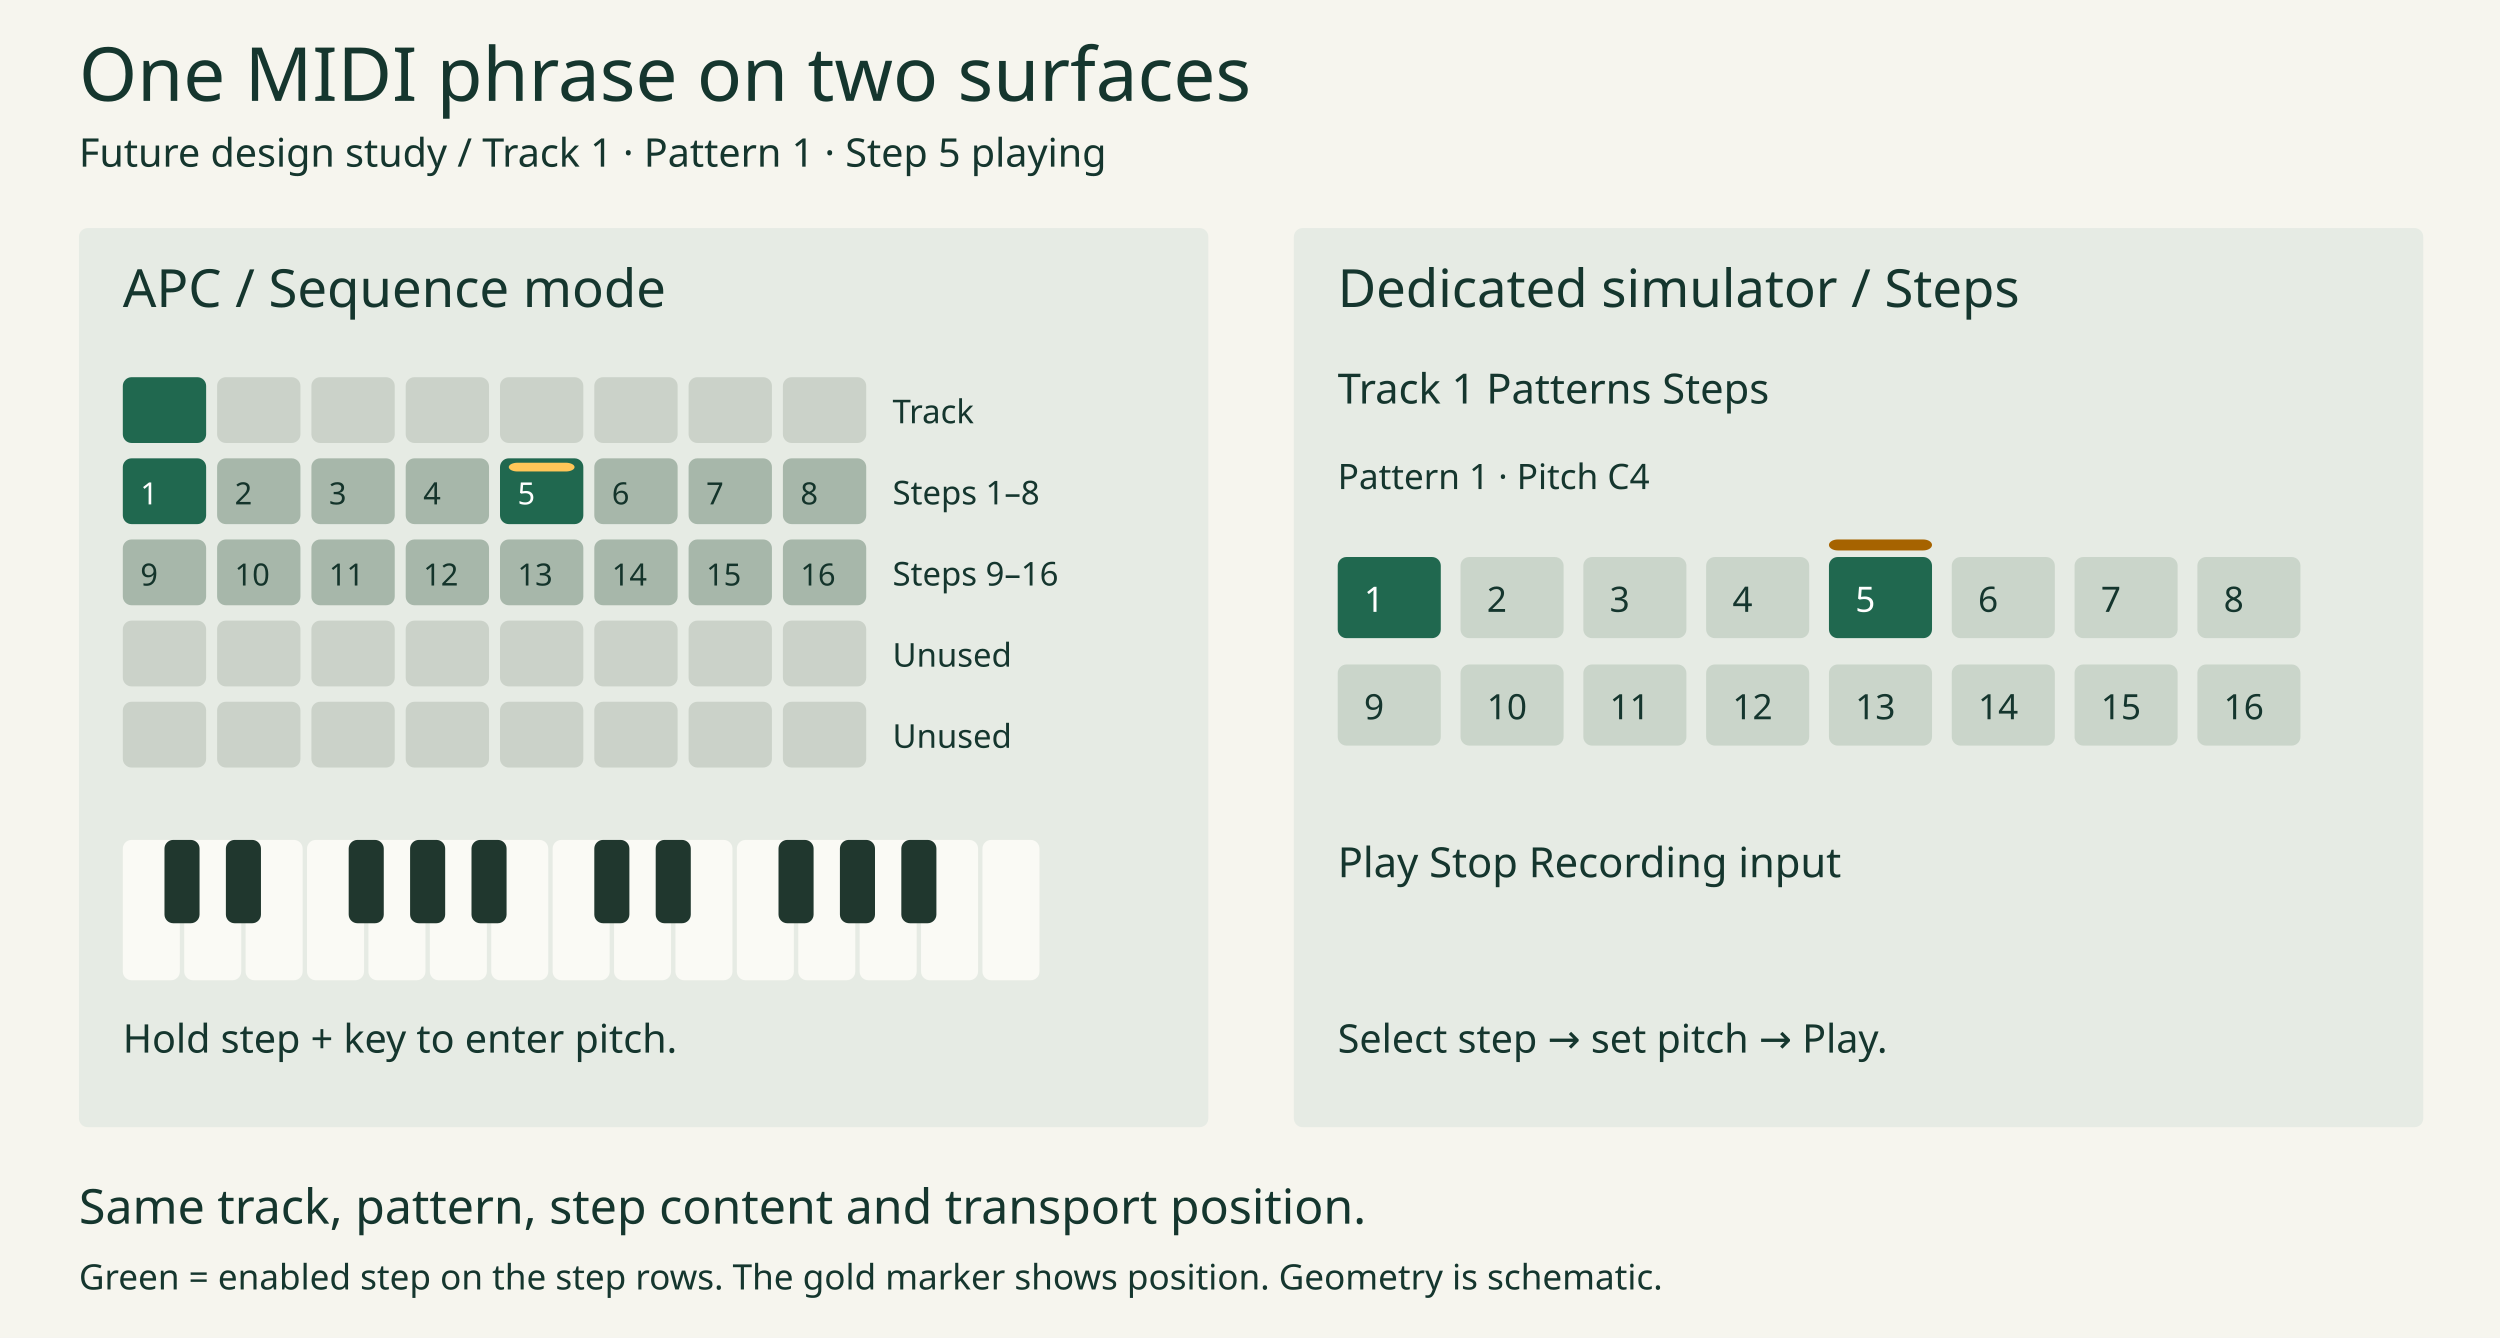
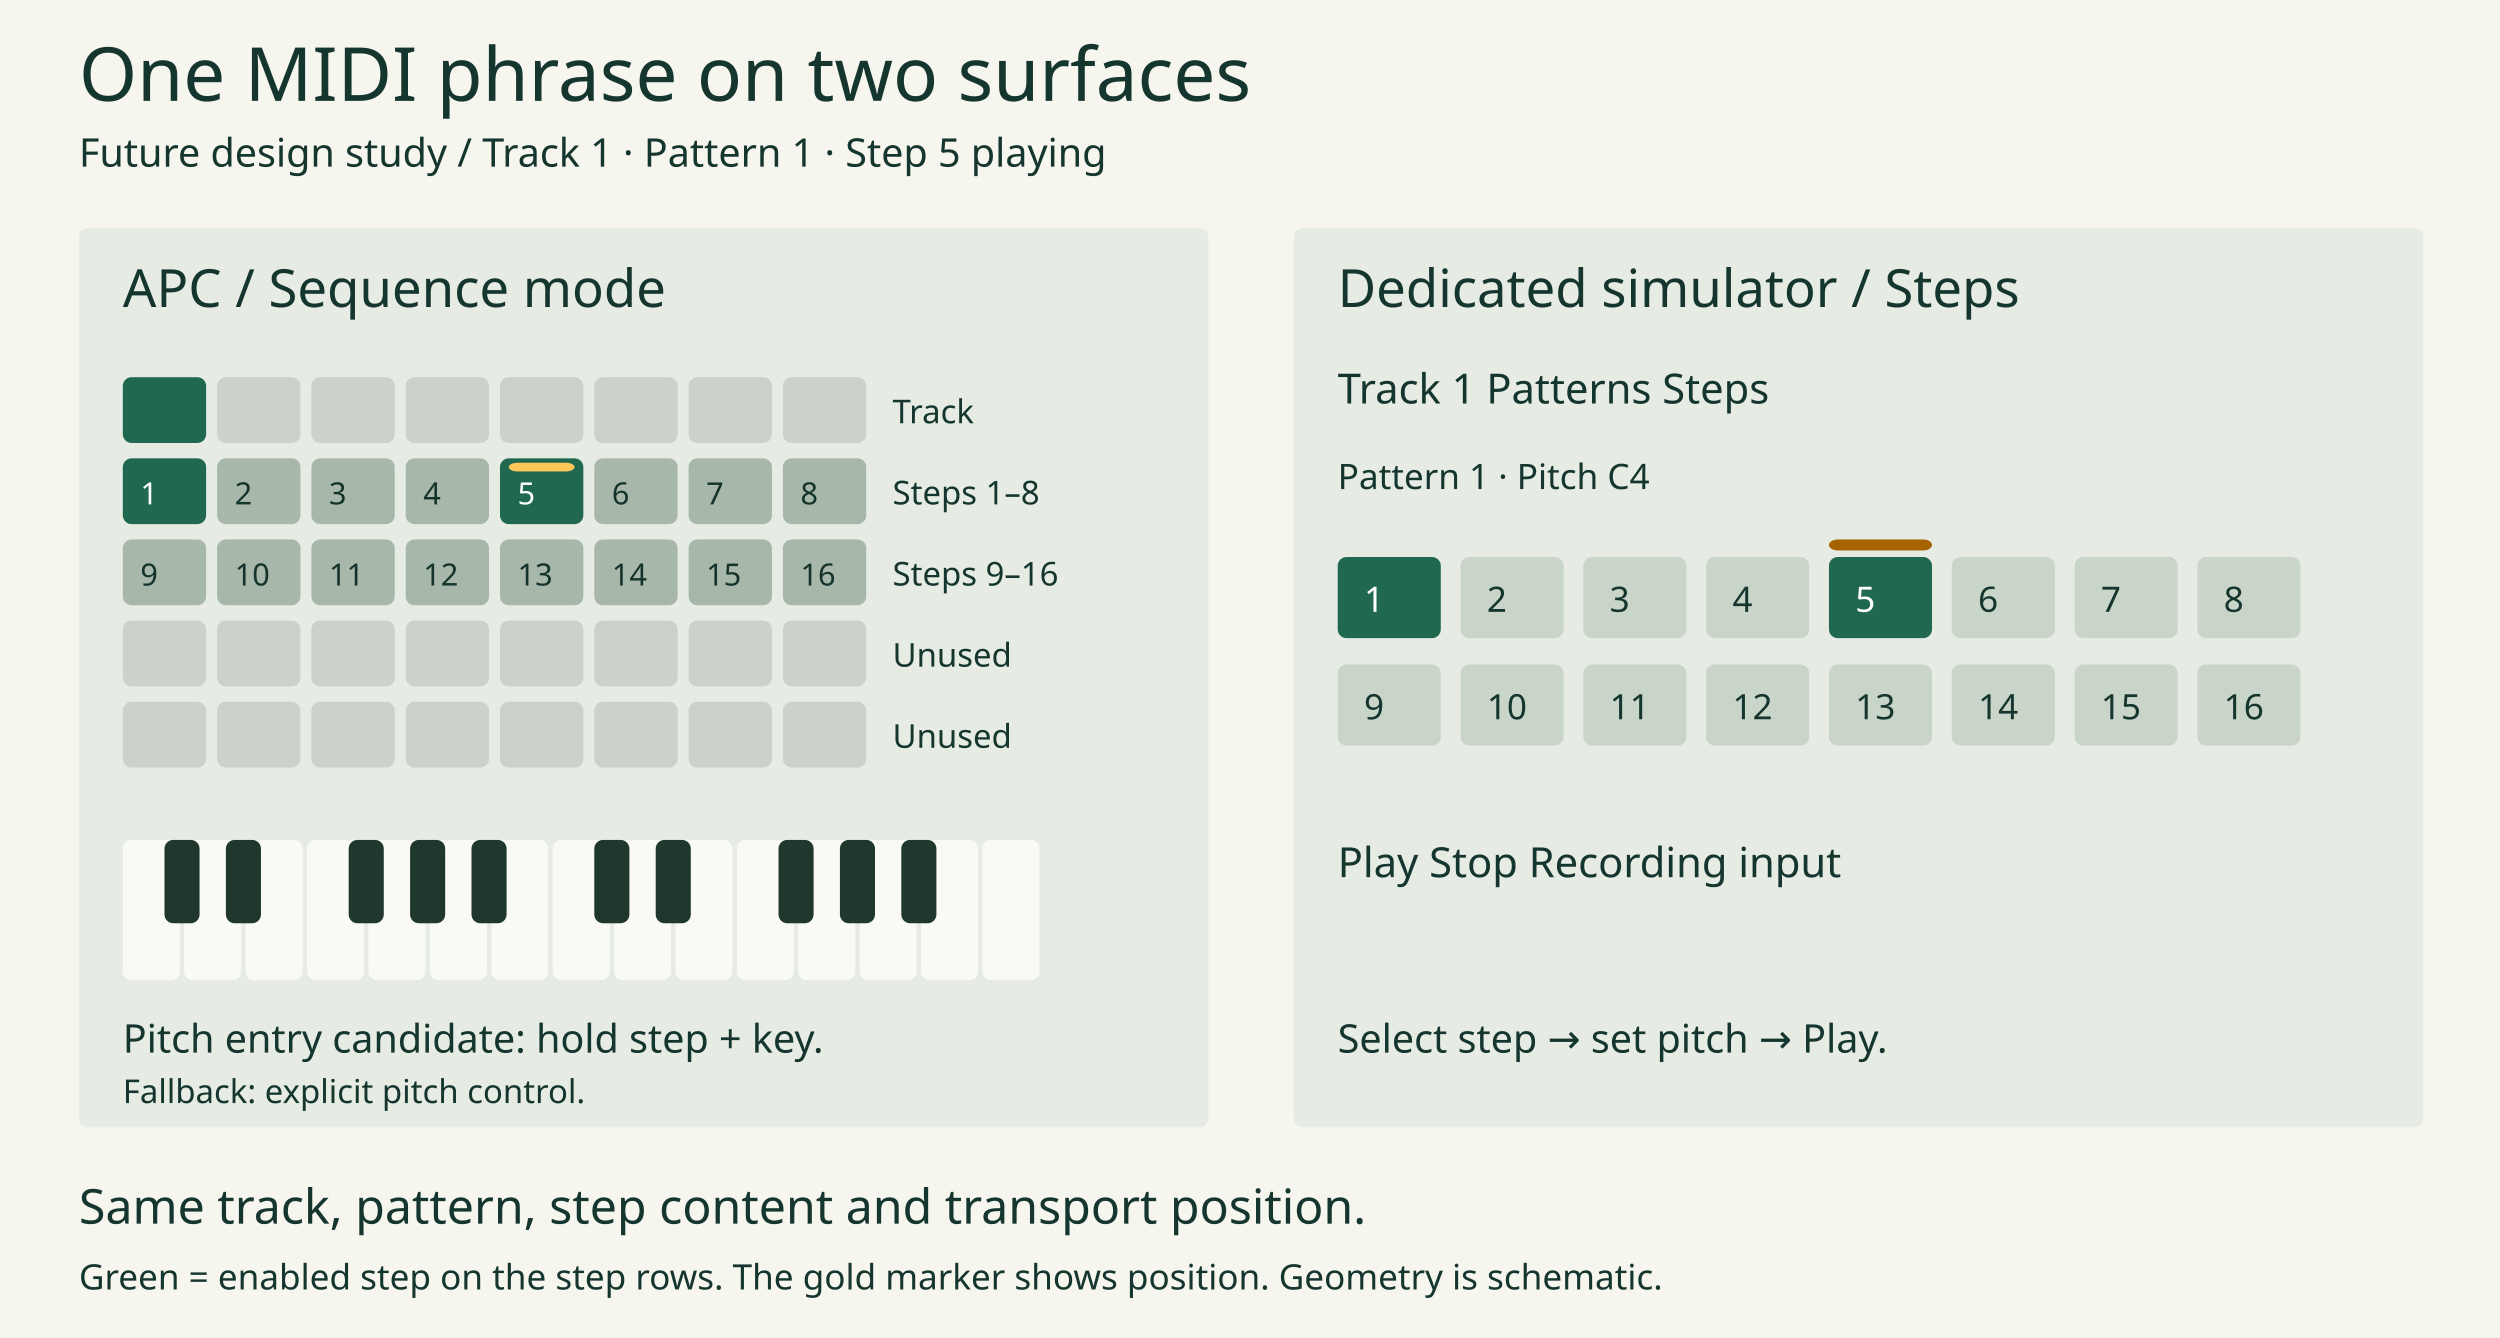
<svg xmlns="http://www.w3.org/2000/svg" viewBox="0 0 1140 610" role="img" aria-labelledby="title desc">
  <rect width="1140" height="610" fill="#f6f5ee" />
  <text x="36" y="46" font-family="sans-serif" font-size="34" fill="#15362e">One MIDI phrase on two surfaces</text>
  <text x="36" y="76" font-family="sans-serif" font-size="18" fill="#15362e">Future design study   /   Track 1   ·   Pattern 1   ·   Step 5 playing</text>
  <rect x="36" y="104" width="515" height="410" rx="4" fill="#e6ebe4" />
  <rect x="590" y="104" width="515" height="410" rx="4" fill="#e6ebe4" />
  <text x="56" y="140" font-family="sans-serif" font-size="24" fill="#15362e">APC   /   Sequence mode</text>
  <text x="610" y="140" font-family="sans-serif" font-size="24" fill="#15362e">Dedicated simulator   /   Steps</text>
  <rect x="56" y="172" width="38" height="30" rx="4" fill="#20684f" />
  <rect x="99" y="172" width="38" height="30" rx="4" fill="#cbd2c9" />
  <rect x="142" y="172" width="38" height="30" rx="4" fill="#cbd2c9" />
  <rect x="185" y="172" width="38" height="30" rx="4" fill="#cbd2c9" />
  <rect x="228" y="172" width="38" height="30" rx="4" fill="#cbd2c9" />
  <rect x="271" y="172" width="38" height="30" rx="4" fill="#cbd2c9" />
  <rect x="314" y="172" width="38" height="30" rx="4" fill="#cbd2c9" />
  <rect x="357" y="172" width="38" height="30" rx="4" fill="#cbd2c9" />
  <rect x="56" y="209" width="38" height="30" rx="4" fill="#20684f" />
  <text x="64" y="230" font-family="sans-serif" font-size="14" fill="white">1</text>
  <rect x="99" y="209" width="38" height="30" rx="4" fill="#a7b7aa" />
  <text x="107" y="230" font-family="sans-serif" font-size="14" fill="#14342b">2</text>
  <rect x="142" y="209" width="38" height="30" rx="4" fill="#a7b7aa" />
  <text x="150" y="230" font-family="sans-serif" font-size="14" fill="#14342b">3</text>
  <rect x="185" y="209" width="38" height="30" rx="4" fill="#a7b7aa" />
  <text x="193" y="230" font-family="sans-serif" font-size="14" fill="#14342b">4</text>
  <rect x="228" y="209" width="38" height="30" rx="4" fill="#20684f" />
  <text x="236" y="230" font-family="sans-serif" font-size="14" fill="white">5</text>
  <rect x="232" y="211" width="30" height="4" rx="4" fill="#ffc658" />
  <rect x="271" y="209" width="38" height="30" rx="4" fill="#a7b7aa" />
  <text x="279" y="230" font-family="sans-serif" font-size="14" fill="#14342b">6</text>
  <rect x="314" y="209" width="38" height="30" rx="4" fill="#a7b7aa" />
  <text x="322" y="230" font-family="sans-serif" font-size="14" fill="#14342b">7</text>
  <rect x="357" y="209" width="38" height="30" rx="4" fill="#a7b7aa" />
  <text x="365" y="230" font-family="sans-serif" font-size="14" fill="#14342b">8</text>
  <rect x="56" y="246" width="38" height="30" rx="4" fill="#a7b7aa" />
  <text x="64" y="267" font-family="sans-serif" font-size="14" fill="#14342b">9</text>
  <rect x="99" y="246" width="38" height="30" rx="4" fill="#a7b7aa" />
  <text x="107" y="267" font-family="sans-serif" font-size="14" fill="#14342b">10</text>
  <rect x="142" y="246" width="38" height="30" rx="4" fill="#a7b7aa" />
  <text x="150" y="267" font-family="sans-serif" font-size="14" fill="#14342b">11</text>
  <rect x="185" y="246" width="38" height="30" rx="4" fill="#a7b7aa" />
  <text x="193" y="267" font-family="sans-serif" font-size="14" fill="#14342b">12</text>
  <rect x="228" y="246" width="38" height="30" rx="4" fill="#a7b7aa" />
  <text x="236" y="267" font-family="sans-serif" font-size="14" fill="#14342b">13</text>
  <rect x="271" y="246" width="38" height="30" rx="4" fill="#a7b7aa" />
  <text x="279" y="267" font-family="sans-serif" font-size="14" fill="#14342b">14</text>
  <rect x="314" y="246" width="38" height="30" rx="4" fill="#a7b7aa" />
  <text x="322" y="267" font-family="sans-serif" font-size="14" fill="#14342b">15</text>
  <rect x="357" y="246" width="38" height="30" rx="4" fill="#a7b7aa" />
  <text x="365" y="267" font-family="sans-serif" font-size="14" fill="#14342b">16</text>
  <rect x="56" y="283" width="38" height="30" rx="4" fill="#cbd2c9" />
  <rect x="99" y="283" width="38" height="30" rx="4" fill="#cbd2c9" />
  <rect x="142" y="283" width="38" height="30" rx="4" fill="#cbd2c9" />
  <rect x="185" y="283" width="38" height="30" rx="4" fill="#cbd2c9" />
  <rect x="228" y="283" width="38" height="30" rx="4" fill="#cbd2c9" />
  <rect x="271" y="283" width="38" height="30" rx="4" fill="#cbd2c9" />
  <rect x="314" y="283" width="38" height="30" rx="4" fill="#cbd2c9" />
  <rect x="357" y="283" width="38" height="30" rx="4" fill="#cbd2c9" />
  <rect x="56" y="320" width="38" height="30" rx="4" fill="#cbd2c9" />
  <rect x="99" y="320" width="38" height="30" rx="4" fill="#cbd2c9" />
  <rect x="142" y="320" width="38" height="30" rx="4" fill="#cbd2c9" />
  <rect x="185" y="320" width="38" height="30" rx="4" fill="#cbd2c9" />
  <rect x="228" y="320" width="38" height="30" rx="4" fill="#cbd2c9" />
  <rect x="271" y="320" width="38" height="30" rx="4" fill="#cbd2c9" />
  <rect x="314" y="320" width="38" height="30" rx="4" fill="#cbd2c9" />
  <rect x="357" y="320" width="38" height="30" rx="4" fill="#cbd2c9" />
  <text x="407" y="193" font-family="sans-serif" font-size="15" fill="#15362e">Track</text>
  <text x="407" y="230" font-family="sans-serif" font-size="15" fill="#15362e">Steps 1–8</text>
  <text x="407" y="267" font-family="sans-serif" font-size="15" fill="#15362e">Steps 9–16</text>
  <text x="407" y="304" font-family="sans-serif" font-size="15" fill="#15362e">Unused</text>
  <text x="407" y="341" font-family="sans-serif" font-size="15" fill="#15362e">Unused</text>
  <rect x="56" y="383" width="26" height="64" rx="4" fill="#fafaf5" />
  <rect x="84" y="383" width="26" height="64" rx="4" fill="#fafaf5" />
  <rect x="112" y="383" width="26" height="64" rx="4" fill="#fafaf5" />
  <rect x="140" y="383" width="26" height="64" rx="4" fill="#fafaf5" />
  <rect x="168" y="383" width="26" height="64" rx="4" fill="#fafaf5" />
  <rect x="196" y="383" width="26" height="64" rx="4" fill="#fafaf5" />
  <rect x="224" y="383" width="26" height="64" rx="4" fill="#fafaf5" />
  <rect x="252" y="383" width="26" height="64" rx="4" fill="#fafaf5" />
  <rect x="280" y="383" width="26" height="64" rx="4" fill="#fafaf5" />
  <rect x="308" y="383" width="26" height="64" rx="4" fill="#fafaf5" />
  <rect x="336" y="383" width="26" height="64" rx="4" fill="#fafaf5" />
  <rect x="364" y="383" width="26" height="64" rx="4" fill="#fafaf5" />
  <rect x="392" y="383" width="26" height="64" rx="4" fill="#fafaf5" />
  <rect x="420" y="383" width="26" height="64" rx="4" fill="#fafaf5" />
  <rect x="448" y="383" width="26" height="64" rx="4" fill="#fafaf5" />
  <rect x="75" y="383" width="16" height="38" rx="4" fill="#20372e" />
  <rect x="103" y="383" width="16" height="38" rx="4" fill="#20372e" />
  <rect x="159" y="383" width="16" height="38" rx="4" fill="#20372e" />
  <rect x="187" y="383" width="16" height="38" rx="4" fill="#20372e" />
  <rect x="215" y="383" width="16" height="38" rx="4" fill="#20372e" />
  <rect x="271" y="383" width="16" height="38" rx="4" fill="#20372e" />
  <rect x="299" y="383" width="16" height="38" rx="4" fill="#20372e" />
  <rect x="355" y="383" width="16" height="38" rx="4" fill="#20372e" />
  <rect x="383" y="383" width="16" height="38" rx="4" fill="#20372e" />
  <rect x="411" y="383" width="16" height="38" rx="4" fill="#20372e" />
-   <text x="56" y="480" font-family="sans-serif" font-size="18" fill="#15362e">Hold step + key to enter pitch.</text>
+   <text x="56" y="480" font-family="sans-serif" font-size="18" fill="#15362e">Pitch entry candidate: hold step + key.</text>
  <text x="610" y="184" font-family="sans-serif" font-size="19" fill="#15362e">Track 1       Patterns       Steps</text>
  <text x="610" y="223" font-family="sans-serif" font-size="16" fill="#15362e">Pattern 1     ·     Pitch C4</text>
  <rect x="610" y="254" width="47" height="37" rx="4" fill="#20684f" />
  <text x="622" y="279" font-family="sans-serif" font-size="16" fill="white">1</text>
  <rect x="666" y="254" width="47" height="37" rx="4" fill="#cad5ca" />
  <text x="678" y="279" font-family="sans-serif" font-size="16" fill="#15362e">2</text>
  <rect x="722" y="254" width="47" height="37" rx="4" fill="#cad5ca" />
  <text x="734" y="279" font-family="sans-serif" font-size="16" fill="#15362e">3</text>
  <rect x="778" y="254" width="47" height="37" rx="4" fill="#cad5ca" />
  <text x="790" y="279" font-family="sans-serif" font-size="16" fill="#15362e">4</text>
  <rect x="834" y="254" width="47" height="37" rx="4" fill="#20684f" />
  <text x="846" y="279" font-family="sans-serif" font-size="16" fill="white">5</text>
  <rect x="834" y="246" width="47" height="5" rx="4" fill="#a66300" />
  <rect x="890" y="254" width="47" height="37" rx="4" fill="#cad5ca" />
  <text x="902" y="279" font-family="sans-serif" font-size="16" fill="#15362e">6</text>
  <rect x="946" y="254" width="47" height="37" rx="4" fill="#cad5ca" />
  <text x="958" y="279" font-family="sans-serif" font-size="16" fill="#15362e">7</text>
  <rect x="1002" y="254" width="47" height="37" rx="4" fill="#cad5ca" />
  <text x="1014" y="279" font-family="sans-serif" font-size="16" fill="#15362e">8</text>
  <rect x="610" y="303" width="47" height="37" rx="4" fill="#cad5ca" />
  <text x="622" y="328" font-family="sans-serif" font-size="16" fill="#15362e">9</text>
  <rect x="666" y="303" width="47" height="37" rx="4" fill="#cad5ca" />
  <text x="678" y="328" font-family="sans-serif" font-size="16" fill="#15362e">10</text>
  <rect x="722" y="303" width="47" height="37" rx="4" fill="#cad5ca" />
  <text x="734" y="328" font-family="sans-serif" font-size="16" fill="#15362e">11</text>
  <rect x="778" y="303" width="47" height="37" rx="4" fill="#cad5ca" />
  <text x="790" y="328" font-family="sans-serif" font-size="16" fill="#15362e">12</text>
  <rect x="834" y="303" width="47" height="37" rx="4" fill="#cad5ca" />
  <text x="846" y="328" font-family="sans-serif" font-size="16" fill="#15362e">13</text>
  <rect x="890" y="303" width="47" height="37" rx="4" fill="#cad5ca" />
  <text x="902" y="328" font-family="sans-serif" font-size="16" fill="#15362e">14</text>
  <rect x="946" y="303" width="47" height="37" rx="4" fill="#cad5ca" />
  <text x="958" y="328" font-family="sans-serif" font-size="16" fill="#15362e">15</text>
  <rect x="1002" y="303" width="47" height="37" rx="4" fill="#cad5ca" />
  <text x="1014" y="328" font-family="sans-serif" font-size="16" fill="#15362e">16</text>
  <text x="610" y="400" font-family="sans-serif" font-size="19" fill="#15362e">Play       Stop       Recording input</text>
  <text x="610" y="480" font-family="sans-serif" font-size="18" fill="#15362e">Select step → set pitch → Play.</text>
  <text x="36" y="558" font-family="sans-serif" font-size="22" fill="#15362e">Same track, pattern, step content and transport position.</text>
  <text x="36" y="588" font-family="sans-serif" font-size="16" fill="#15362e">Green = enabled step on the step rows. The gold marker shows position. Geometry is schematic.</text>
+   <text x="56" y="503" font-family="sans-serif" font-size="15" fill="#15362e">Fallback: explicit pitch control.</text>
</svg>
